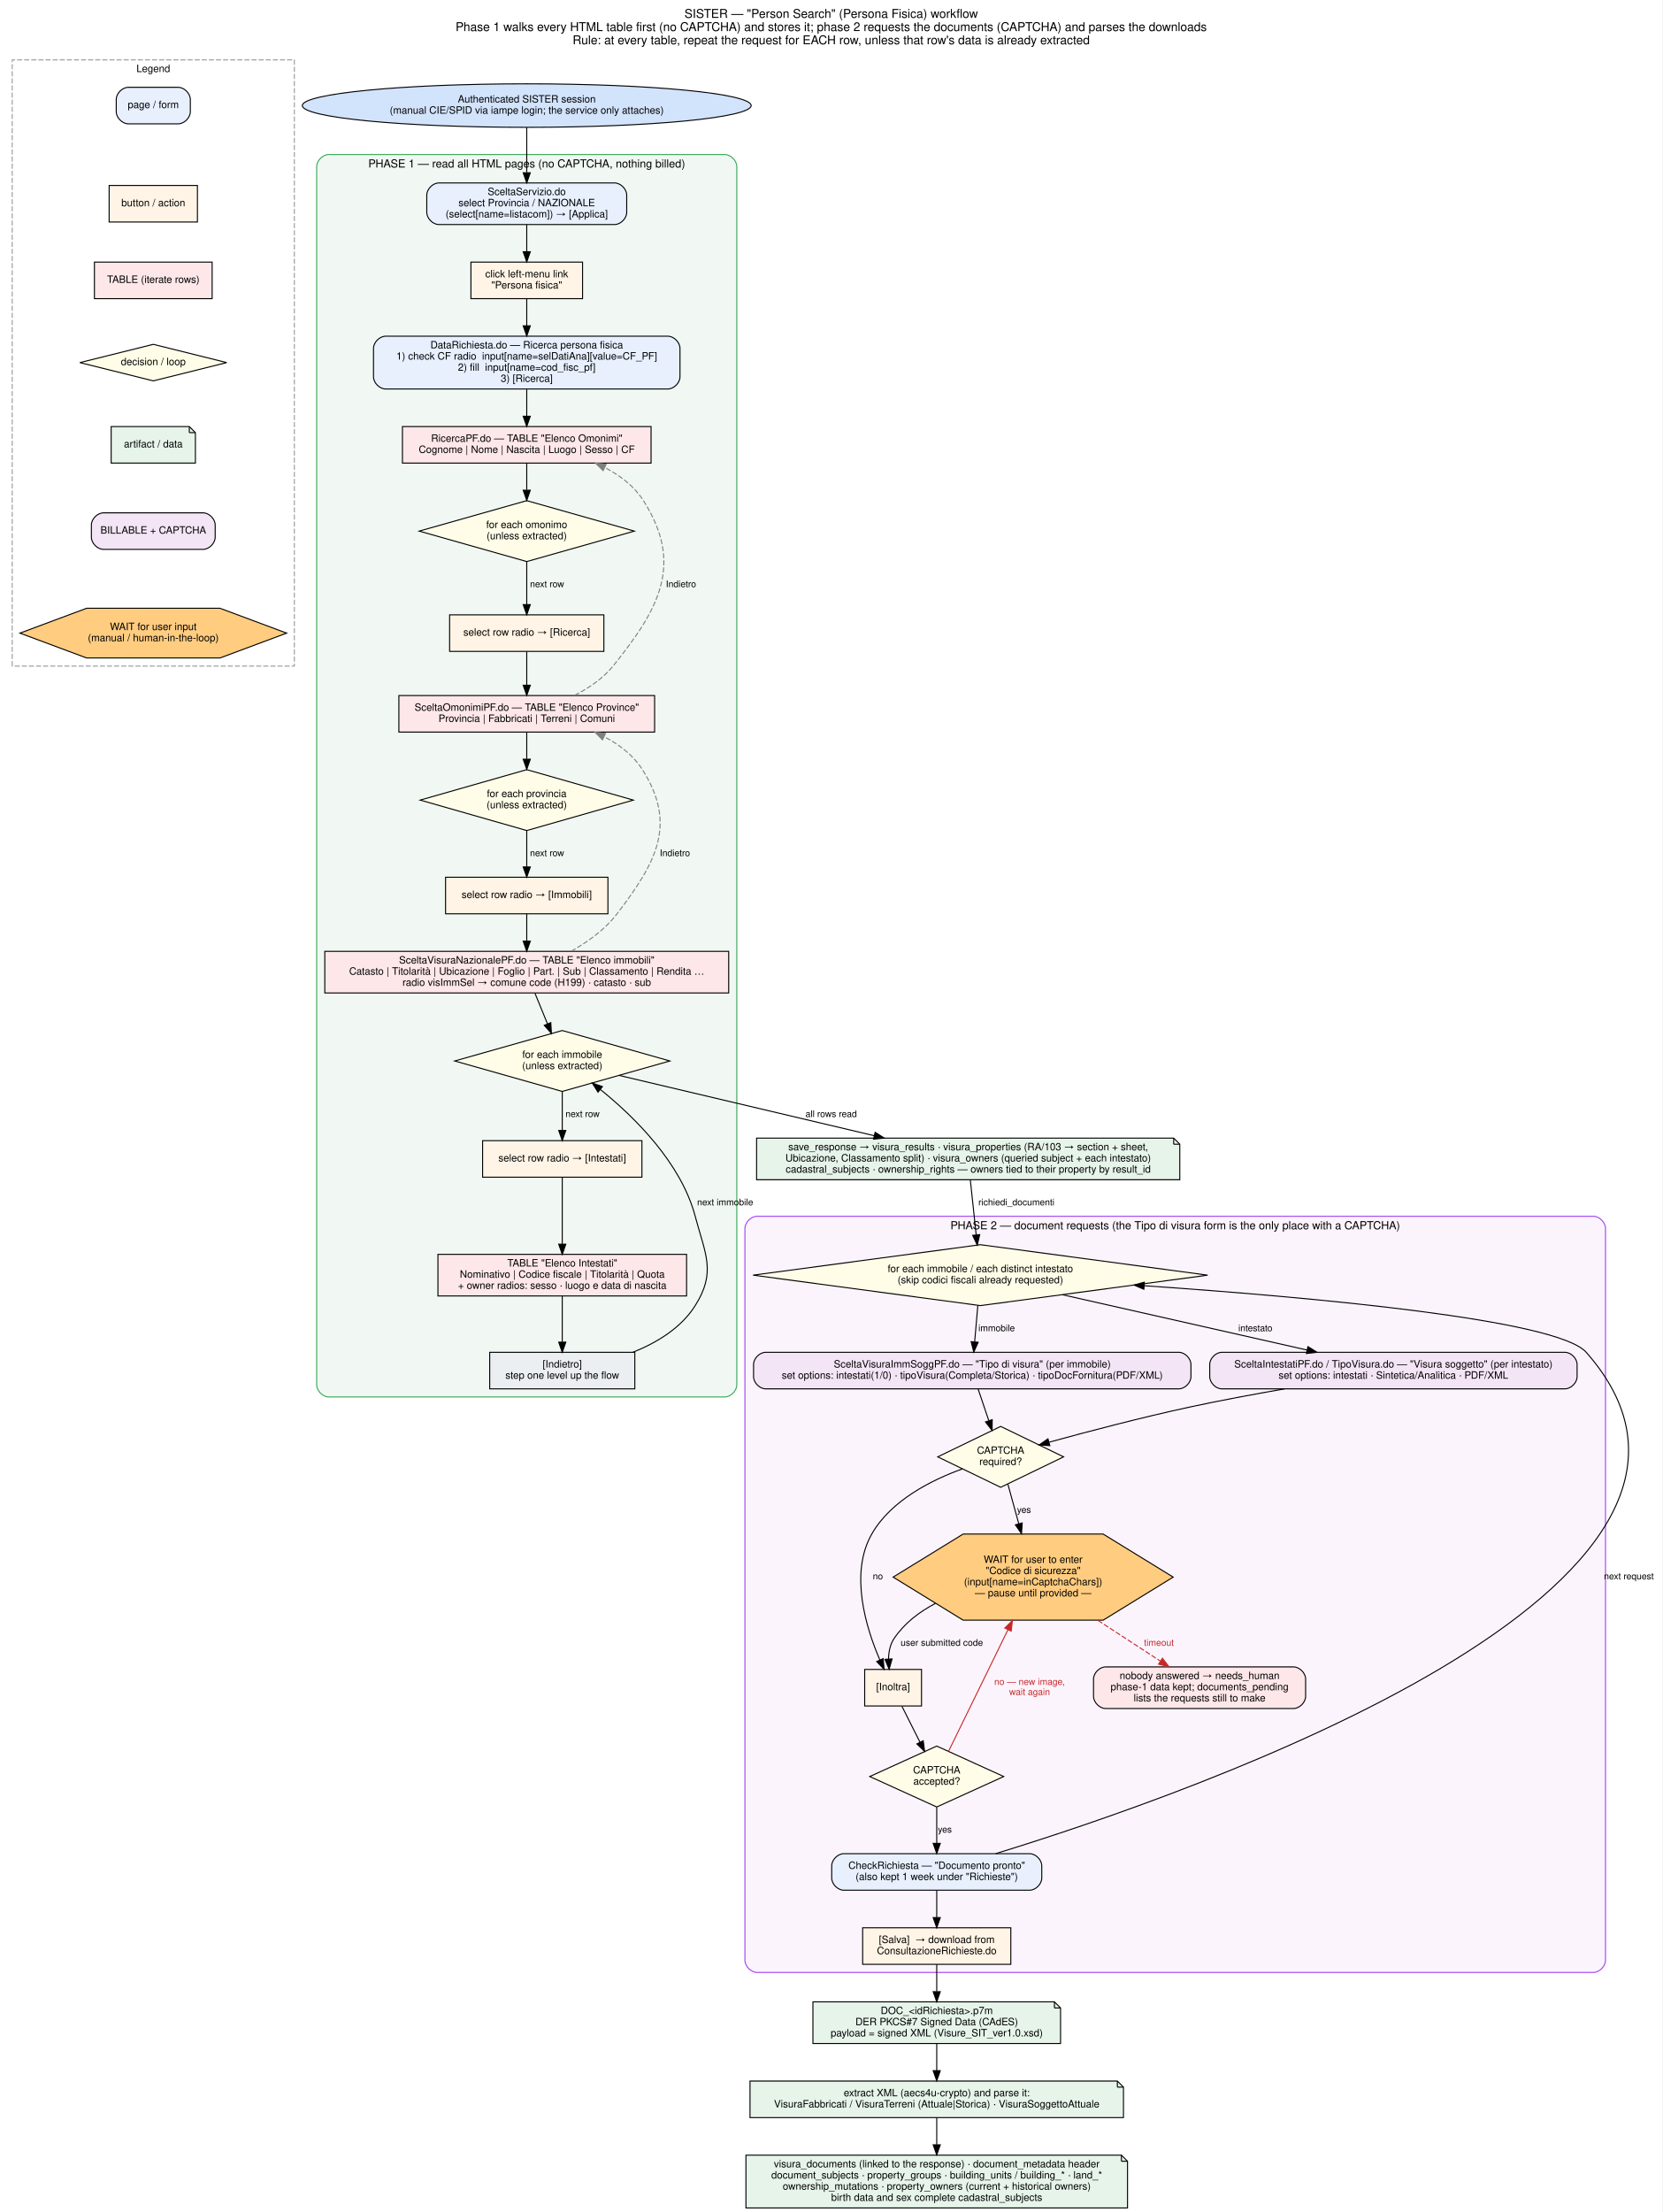
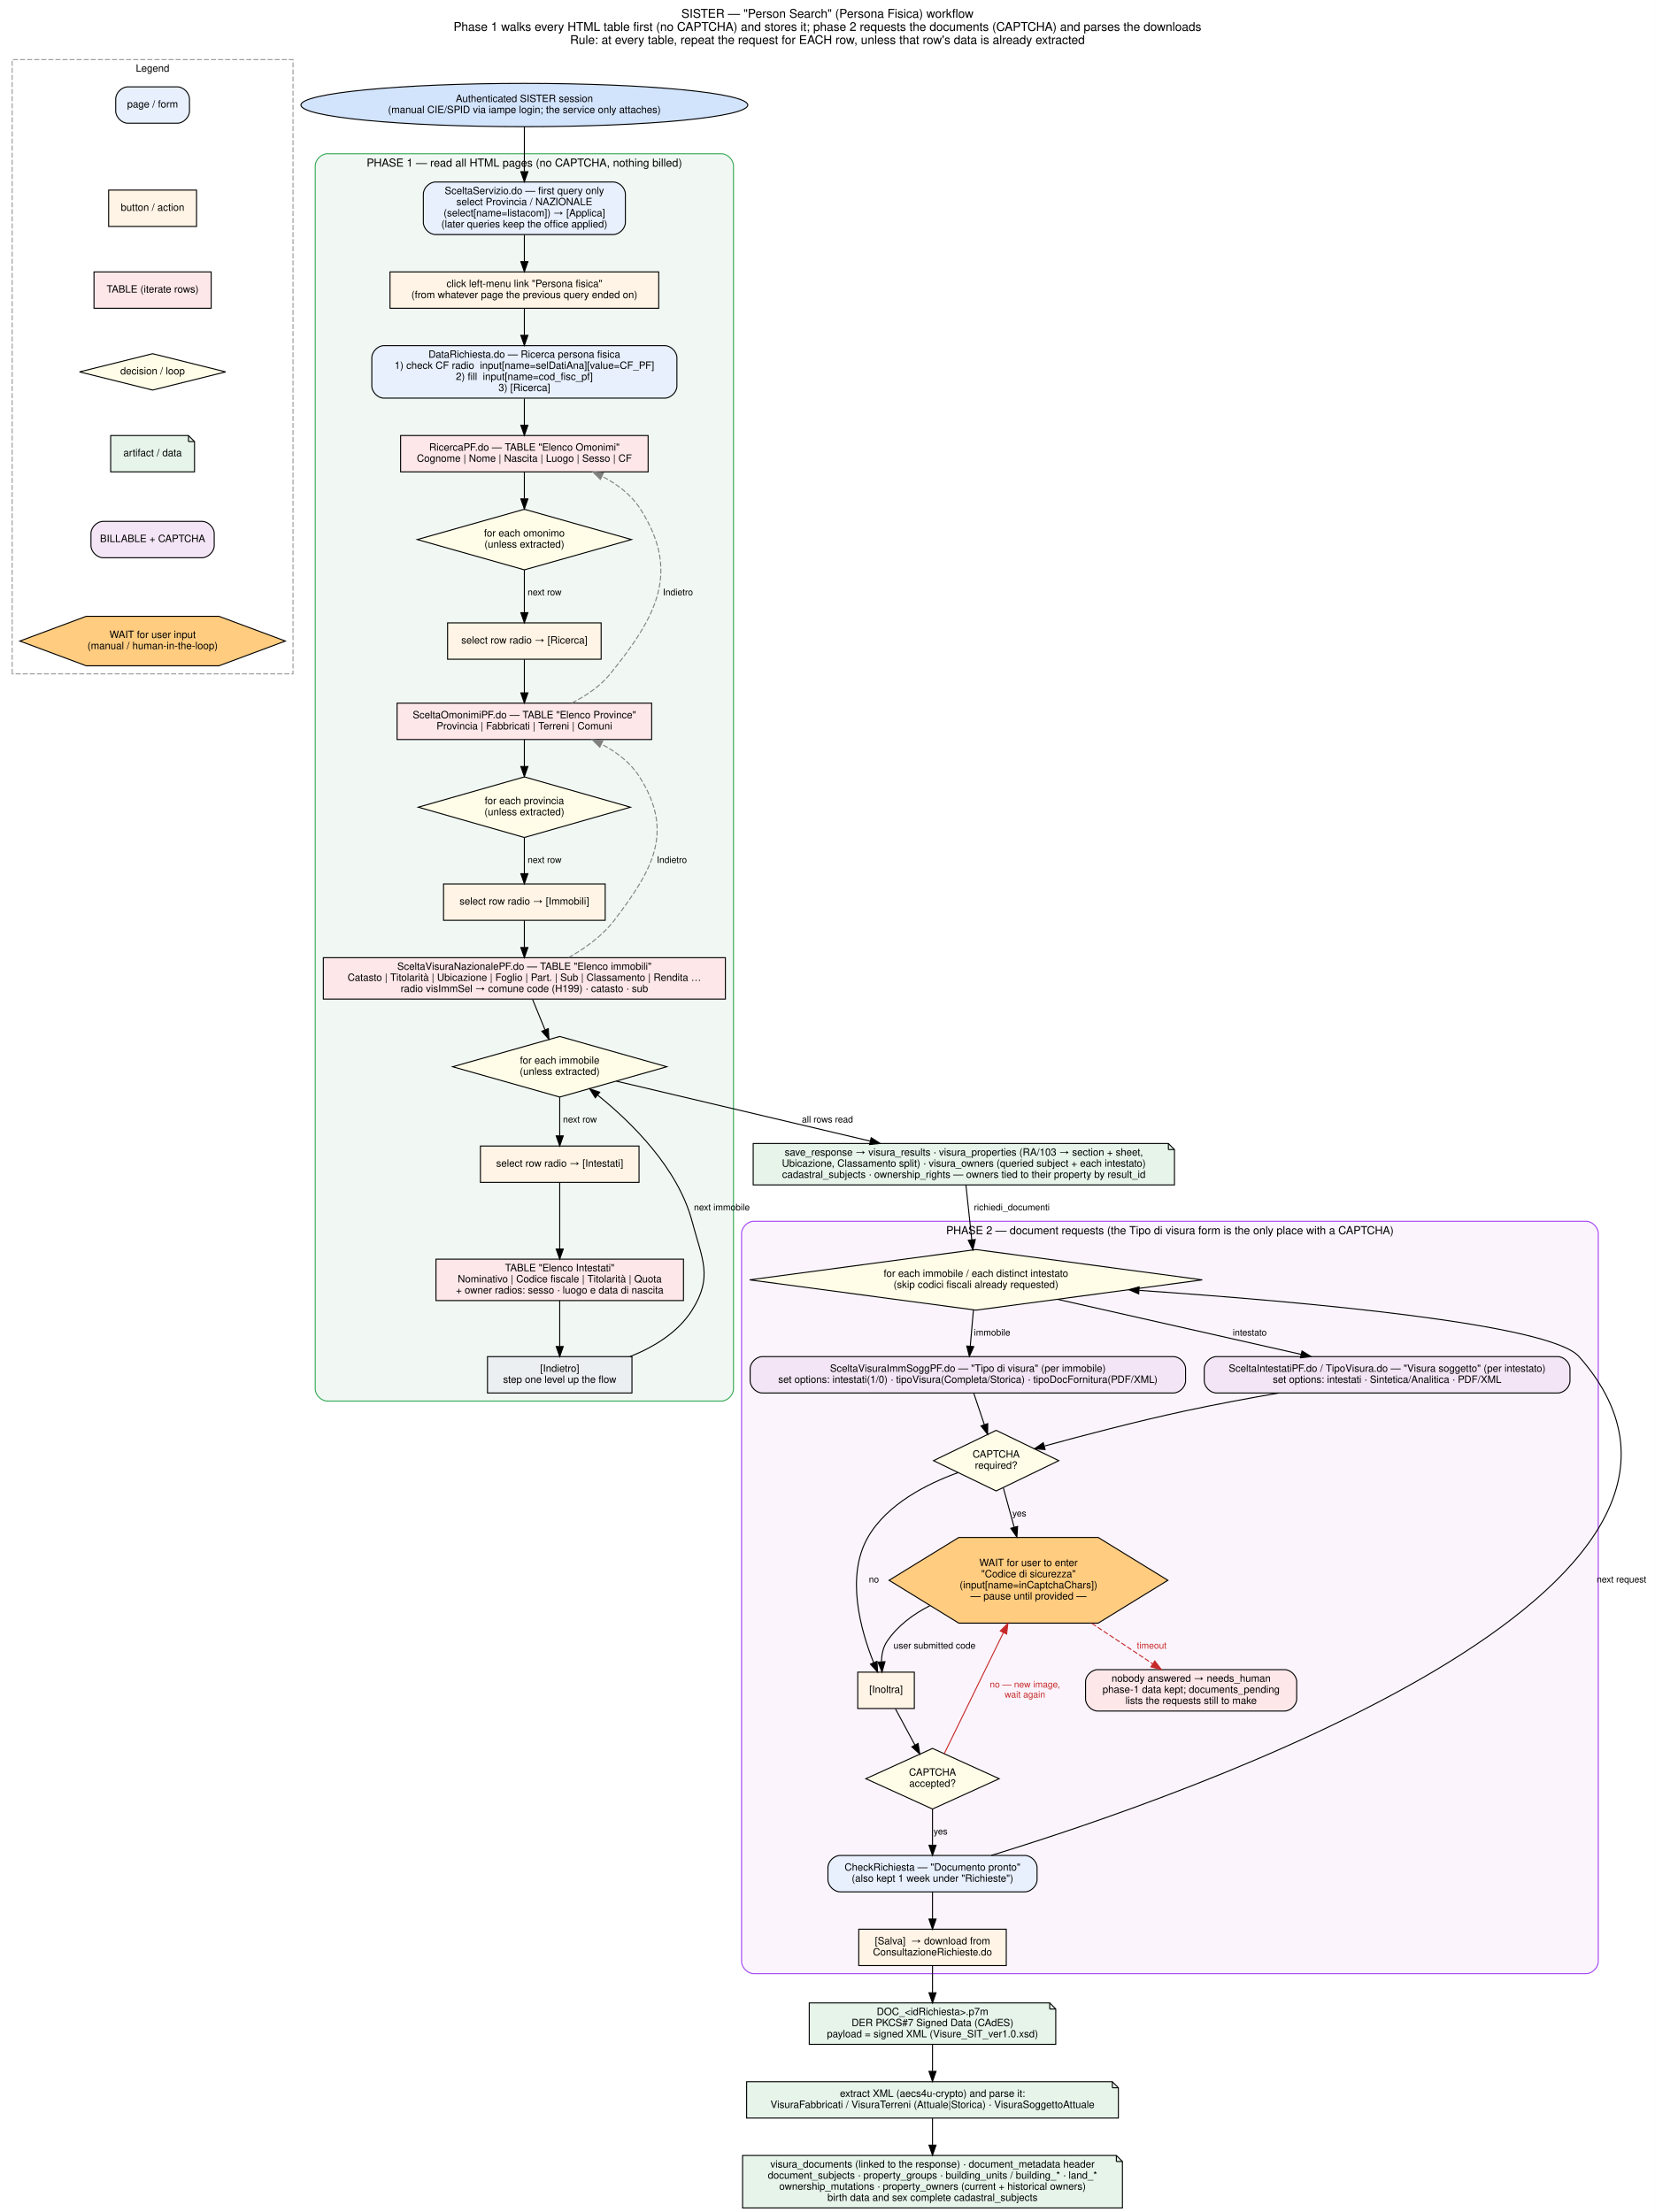
- <svg xmlns="http://www.w3.org/2000/svg" width="1638pt" height="2179pt" viewBox="0.00 0.00 1638.00 2179.12">
-   <g id="graph0" class="graph" transform="scale(1 1) rotate(0) translate(4 2175.12)">
-     <polygon fill="white" stroke="transparent" points="-4,4 -4,-2175.12 1634,-2175.12 1634,4 -4,4" />
-     <text text-anchor="middle" x="815" y="-2157.52" font-family="Helvetica,sans-Serif" font-size="12.00">SISTER — "Person Search" (Persona Fisica) workflow</text>
-     <text text-anchor="middle" x="815" y="-2144.52" font-family="Helvetica,sans-Serif" font-size="12.00">Phase 1 walks every HTML table first (no CAPTCHA) and stores it; phase 2 requests the documents (CAPTCHA) and parses the downloads</text>
-     <text text-anchor="middle" x="815" y="-2131.52" font-family="Helvetica,sans-Serif" font-size="12.00">Rule: at every table, repeat the request for EACH row, unless that row's data is already extracted</text>
+ <svg xmlns="http://www.w3.org/2000/svg" width="1638pt" height="2190pt" viewBox="0.00 0.00 1638.00 2190.12">
+   <g id="graph0" class="graph" transform="scale(1 1) rotate(0) translate(4 2186.12)">
+     <polygon fill="white" stroke="transparent" points="-4,4 -4,-2186.12 1634,-2186.12 1634,4 -4,4" />
+     <text text-anchor="middle" x="815" y="-2168.52" font-family="Helvetica,sans-Serif" font-size="12.00">SISTER — "Person Search" (Persona Fisica) workflow</text>
+     <text text-anchor="middle" x="815" y="-2155.52" font-family="Helvetica,sans-Serif" font-size="12.00">Phase 1 walks every HTML table first (no CAPTCHA) and stores it; phase 2 requests the documents (CAPTCHA) and parses the downloads</text>
+     <text text-anchor="middle" x="815" y="-2142.52" font-family="Helvetica,sans-Serif" font-size="12.00">Rule: at every table, repeat the request for EACH row, unless that row's data is already extracted</text>
    <g id="clust1" class="cluster">
-       <polygon fill="none" stroke="#999999" stroke-dasharray="5,2" points="8,-1518.92 8,-2116.12 286,-2116.12 286,-1518.92 8,-1518.92" />
-       <text text-anchor="middle" x="147" y="-2104.12" font-family="Helvetica,sans-Serif" font-size="10.00">Legend</text>
+       <polygon fill="none" stroke="#999999" stroke-dasharray="5,2" points="8,-1518.92 8,-2127.12 286,-2127.12 286,-1518.92 8,-1518.92" />
+       <text text-anchor="middle" x="147" y="-2115.12" font-family="Helvetica,sans-Serif" font-size="10.00">Legend</text>
    </g>
    <g id="clust2" class="cluster">
-       <path fill="#f1f8f4" stroke="#34a853" d="M320,-798.92C320,-798.92 710,-798.92 710,-798.92 716,-798.92 722,-804.92 722,-810.92 722,-810.92 722,-2010.91 722,-2010.91 722,-2016.91 716,-2022.91 710,-2022.91 710,-2022.91 320,-2022.91 320,-2022.91 314,-2022.91 308,-2016.91 308,-2010.91 308,-2010.91 308,-810.92 308,-810.92 308,-804.92 314,-798.92 320,-798.92" />
-       <text text-anchor="middle" x="515" y="-2010.11" font-family="Helvetica,sans-Serif" font-size="11.00">PHASE 1 — read all HTML pages (no CAPTCHA, nothing billed)</text>
+       <path fill="#f1f8f4" stroke="#34a853" d="M320,-798.92C320,-798.92 710,-798.92 710,-798.92 716,-798.92 722,-804.92 722,-810.92 722,-810.92 722,-2021.91 722,-2021.91 722,-2027.91 716,-2033.91 710,-2033.91 710,-2033.91 320,-2033.91 320,-2033.91 314,-2033.91 308,-2027.91 308,-2021.91 308,-2021.91 308,-810.92 308,-810.92 308,-804.92 314,-798.92 320,-798.92" />
+       <text text-anchor="middle" x="515" y="-2021.11" font-family="Helvetica,sans-Serif" font-size="11.00">PHASE 1 — read all HTML pages (no CAPTCHA, nothing billed)</text>
    </g>
    <g id="clust3" class="cluster">
      <path fill="#fbf4fc" stroke="#a142f4" d="M742,-232C742,-232 1566,-232 1566,-232 1572,-232 1578,-238 1578,-244 1578,-244 1578,-964.92 1578,-964.92 1578,-970.92 1572,-976.92 1566,-976.92 1566,-976.92 742,-976.92 742,-976.92 736,-976.92 730,-970.92 730,-964.92 730,-964.92 730,-244 730,-244 730,-238 736,-232 742,-232" />
      <text text-anchor="middle" x="1154" y="-964.12" font-family="Helvetica,sans-Serif" font-size="11.00">PHASE 2 — document requests (the Tipo di visura form is the only place with a CAPTCHA)</text>
    </g>
    <g id="node1" class="node">
-       <path fill="#e8f0fe" stroke="black" d="M171.5,-2089.12C171.5,-2089.12 122.5,-2089.12 122.5,-2089.12 116.5,-2089.12 110.5,-2083.12 110.5,-2077.12 110.5,-2077.12 110.5,-2065.12 110.5,-2065.12 110.5,-2059.12 116.5,-2053.12 122.5,-2053.12 122.5,-2053.12 171.5,-2053.12 171.5,-2053.12 177.5,-2053.12 183.5,-2059.12 183.5,-2065.12 183.5,-2065.12 183.5,-2077.12 183.5,-2077.12 183.5,-2083.12 177.5,-2089.12 171.5,-2089.12" />
-       <text text-anchor="middle" x="147" y="-2068.62" font-family="Helvetica,sans-Serif" font-size="10.00">page / form</text>
+       <path fill="#e8f0fe" stroke="black" d="M171.5,-2100.12C171.5,-2100.12 122.5,-2100.12 122.5,-2100.12 116.5,-2100.12 110.5,-2094.12 110.5,-2088.12 110.5,-2088.12 110.5,-2076.12 110.5,-2076.12 110.5,-2070.12 116.5,-2064.12 122.5,-2064.12 122.5,-2064.12 171.5,-2064.12 171.5,-2064.12 177.5,-2064.12 183.5,-2070.12 183.5,-2076.12 183.5,-2076.12 183.5,-2088.12 183.5,-2088.12 183.5,-2094.12 177.5,-2100.12 171.5,-2100.12" />
+       <text text-anchor="middle" x="147" y="-2079.62" font-family="Helvetica,sans-Serif" font-size="10.00">page / form</text>
    </g>
    <g id="node2" class="node">
-       <polygon fill="#fff4e5" stroke="black" points="190.5,-1992.41 103.5,-1992.41 103.5,-1956.41 190.5,-1956.41 190.5,-1992.41" />
-       <text text-anchor="middle" x="147" y="-1971.91" font-family="Helvetica,sans-Serif" font-size="10.00">button / action</text>
+       <polygon fill="#fff4e5" stroke="black" points="190.5,-1997.91 103.5,-1997.91 103.5,-1961.91 190.5,-1961.91 190.5,-1997.91" />
+       <text text-anchor="middle" x="147" y="-1977.41" font-family="Helvetica,sans-Serif" font-size="10.00">button / action</text>
    </g>
    <g id="node3" class="node">
      <polygon fill="#fde7e9" stroke="black" points="205,-1916.91 89,-1916.91 89,-1880.91 205,-1880.91 205,-1916.91" />
      <text text-anchor="middle" x="147" y="-1896.41" font-family="Helvetica,sans-Serif" font-size="10.00">TABLE (iterate rows)</text>
    </g>
    <g id="node4" class="node">
      <polygon fill="#fffde7" stroke="black" points="147,-1835.91 74.65,-1817.91 147,-1799.91 219.35,-1817.91 147,-1835.91" />
      <text text-anchor="middle" x="147" y="-1815.41" font-family="Helvetica,sans-Serif" font-size="10.00">decision / loop</text>
    </g>
    <g id="node5" class="node">
      <polygon fill="#e6f4ea" stroke="black" points="182.5,-1754.91 105.5,-1754.91 105.5,-1718.91 188.5,-1718.91 188.5,-1748.91 182.5,-1754.91" />
      <polyline fill="none" stroke="black" points="182.5,-1754.91 182.5,-1748.91 " />
      <polyline fill="none" stroke="black" points="188.5,-1748.91 182.5,-1748.91 " />
      <text text-anchor="middle" x="147" y="-1734.41" font-family="Helvetica,sans-Serif" font-size="10.00">artifact / data</text>
    </g>
    <g id="node6" class="node">
      <path fill="#f3e5f5" stroke="black" d="M196,-1669.91C196,-1669.91 98,-1669.91 98,-1669.91 92,-1669.91 86,-1663.91 86,-1657.91 86,-1657.91 86,-1645.91 86,-1645.91 86,-1639.91 92,-1633.91 98,-1633.91 98,-1633.91 196,-1633.91 196,-1633.91 202,-1633.91 208,-1639.91 208,-1645.91 208,-1645.91 208,-1657.91 208,-1657.91 208,-1663.91 202,-1669.91 196,-1669.91" />
      <text text-anchor="middle" x="147" y="-1649.41" font-family="Helvetica,sans-Serif" font-size="10.00">BILLABLE + CAPTCHA</text>
    </g>
    <g id="node7" class="node">
      <polygon fill="#ffcc80" stroke="black" points="278.41,-1551.41 212.71,-1575.9 81.29,-1575.9 15.59,-1551.41 81.29,-1526.92 212.71,-1526.92 278.41,-1551.41" />
      <text text-anchor="middle" x="147" y="-1554.41" font-family="Helvetica,sans-Serif" font-size="10.00">WAIT for user input</text>
      <text text-anchor="middle" x="147" y="-1543.41" font-family="Helvetica,sans-Serif" font-size="10.00">(manual / human-in-the-loop)</text>
    </g>
    <g id="node8" class="node">
-       <ellipse fill="#d2e3fc" stroke="black" cx="515" cy="-2071.12" rx="221.15" ry="21.43" />
-       <text text-anchor="middle" x="515" y="-2074.12" font-family="Helvetica,sans-Serif" font-size="10.00">Authenticated SISTER session</text>
-       <text text-anchor="middle" x="515" y="-2063.12" font-family="Helvetica,sans-Serif" font-size="10.00">(manual CIE/SPID via iampe login; the service only attaches)</text>
+       <ellipse fill="#d2e3fc" stroke="black" cx="515" cy="-2082.12" rx="221.15" ry="21.43" />
+       <text text-anchor="middle" x="515" y="-2085.12" font-family="Helvetica,sans-Serif" font-size="10.00">Authenticated SISTER session</text>
+       <text text-anchor="middle" x="515" y="-2074.12" font-family="Helvetica,sans-Serif" font-size="10.00">(manual CIE/SPID via iampe login; the service only attaches)</text>
    </g>
    <g id="node9" class="node">
-       <path fill="#e8f0fe" stroke="black" d="M601.5,-1994.91C601.5,-1994.91 428.5,-1994.91 428.5,-1994.91 422.5,-1994.91 416.5,-1988.91 416.5,-1982.91 416.5,-1982.91 416.5,-1965.91 416.5,-1965.91 416.5,-1959.91 422.5,-1953.91 428.5,-1953.91 428.5,-1953.91 601.5,-1953.91 601.5,-1953.91 607.5,-1953.91 613.5,-1959.91 613.5,-1965.91 613.5,-1965.91 613.5,-1982.91 613.5,-1982.91 613.5,-1988.91 607.5,-1994.91 601.5,-1994.91" />
-       <text text-anchor="middle" x="515" y="-1982.91" font-family="Helvetica,sans-Serif" font-size="10.00">SceltaServizio.do</text>
-       <text text-anchor="middle" x="515" y="-1971.91" font-family="Helvetica,sans-Serif" font-size="10.00">select Provincia / NAZIONALE</text>
-       <text text-anchor="middle" x="515" y="-1960.91" font-family="Helvetica,sans-Serif" font-size="10.00">(select[name=listacom]) → [Applica]</text>
+       <path fill="#e8f0fe" stroke="black" d="M603,-2005.91C603,-2005.91 427,-2005.91 427,-2005.91 421,-2005.91 415,-1999.91 415,-1993.91 415,-1993.91 415,-1965.91 415,-1965.91 415,-1959.91 421,-1953.91 427,-1953.91 427,-1953.91 603,-1953.91 603,-1953.91 609,-1953.91 615,-1959.91 615,-1965.91 615,-1965.91 615,-1993.91 615,-1993.91 615,-1999.91 609,-2005.91 603,-2005.91" />
+       <text text-anchor="middle" x="515" y="-1993.91" font-family="Helvetica,sans-Serif" font-size="10.00">SceltaServizio.do — first query only</text>
+       <text text-anchor="middle" x="515" y="-1982.91" font-family="Helvetica,sans-Serif" font-size="10.00">select Provincia / NAZIONALE</text>
+       <text text-anchor="middle" x="515" y="-1971.91" font-family="Helvetica,sans-Serif" font-size="10.00">(select[name=listacom]) → [Applica]</text>
+       <text text-anchor="middle" x="515" y="-1960.91" font-family="Helvetica,sans-Serif" font-size="10.00">(later queries keep the office applied)</text>
    </g>
    <g id="edge7" class="edge">
-       <path fill="none" stroke="black" d="M515,-2049.57C515,-2036.65 515,-2019.76 515,-2005.36" />
-       <polygon fill="black" stroke="black" points="518.5,-2004.95 515,-1994.95 511.5,-2004.95 518.5,-2004.95" />
+       <path fill="none" stroke="black" d="M515,-2060.84C515,-2048.14 515,-2031.41 515,-2016.55" />
+       <polygon fill="black" stroke="black" points="518.5,-2016.14 515,-2006.14 511.5,-2016.14 518.5,-2016.14" />
    </g>
    <g id="node10" class="node">
-       <polygon fill="#fff4e5" stroke="black" points="570,-1916.91 460,-1916.91 460,-1880.91 570,-1880.91 570,-1916.91" />
-       <text text-anchor="middle" x="515" y="-1901.91" font-family="Helvetica,sans-Serif" font-size="10.00">click left-menu link</text>
-       <text text-anchor="middle" x="515" y="-1890.91" font-family="Helvetica,sans-Serif" font-size="10.00">"Persona fisica"</text>
+       <polygon fill="#fff4e5" stroke="black" points="648,-1916.91 382,-1916.91 382,-1880.91 648,-1880.91 648,-1916.91" />
+       <text text-anchor="middle" x="515" y="-1901.91" font-family="Helvetica,sans-Serif" font-size="10.00">click left-menu link "Persona fisica"</text>
+       <text text-anchor="middle" x="515" y="-1890.91" font-family="Helvetica,sans-Serif" font-size="10.00">(from whatever page the previous query ended on)</text>
    </g>
    <g id="edge8" class="edge">
-       <path fill="none" stroke="black" d="M515,-1953.71C515,-1945.61 515,-1936.08 515,-1927.32" />
-       <polygon fill="black" stroke="black" points="518.5,-1927.15 515,-1917.15 511.5,-1927.15 518.5,-1927.15" />
+       <path fill="none" stroke="black" d="M515,-1953.47C515,-1945.1 515,-1935.76 515,-1927.25" />
+       <polygon fill="black" stroke="black" points="518.5,-1927.05 515,-1917.05 511.5,-1927.05 518.5,-1927.05" />
    </g>
    <g id="node11" class="node">
      <path fill="#e8f0fe" stroke="black" d="M654,-1843.91C654,-1843.91 376,-1843.91 376,-1843.91 370,-1843.91 364,-1837.91 364,-1831.91 364,-1831.91 364,-1803.91 364,-1803.91 364,-1797.91 370,-1791.91 376,-1791.91 376,-1791.91 654,-1791.91 654,-1791.91 660,-1791.91 666,-1797.91 666,-1803.91 666,-1803.91 666,-1831.91 666,-1831.91 666,-1837.91 660,-1843.91 654,-1843.91" />
      <text text-anchor="middle" x="515" y="-1831.91" font-family="Helvetica,sans-Serif" font-size="10.00">DataRichiesta.do — Ricerca persona fisica</text>
      <text text-anchor="middle" x="515" y="-1820.91" font-family="Helvetica,sans-Serif" font-size="10.00">1) check CF radio  input[name=selDatiAna][value=CF_PF]</text>
      <text text-anchor="middle" x="515" y="-1809.91" font-family="Helvetica,sans-Serif" font-size="10.00">2) fill  input[name=cod_fisc_pf]</text>
      <text text-anchor="middle" x="515" y="-1798.91" font-family="Helvetica,sans-Serif" font-size="10.00">3) [Ricerca]</text>
    </g>
    <g id="edge9" class="edge">
      <path fill="none" stroke="black" d="M515,-1880.76C515,-1872.98 515,-1863.48 515,-1854.27" />
      <polygon fill="black" stroke="black" points="518.5,-1854.12 515,-1844.12 511.5,-1854.12 518.5,-1854.12" />
    </g>
    <g id="node12" class="node">
      <polygon fill="#fde7e9" stroke="black" points="637.5,-1754.91 392.5,-1754.91 392.5,-1718.91 637.5,-1718.91 637.5,-1754.91" />
      <text text-anchor="middle" x="515" y="-1739.91" font-family="Helvetica,sans-Serif" font-size="10.00">RicercaPF.do — TABLE "Elenco Omonimi"</text>
      <text text-anchor="middle" x="515" y="-1728.91" font-family="Helvetica,sans-Serif" font-size="10.00">Cognome | Nome | Nascita | Luogo | Sesso | CF</text>
    </g>
    <g id="edge10" class="edge">
      <path fill="none" stroke="black" d="M515,-1791.47C515,-1783.1 515,-1773.76 515,-1765.25" />
      <polygon fill="black" stroke="black" points="518.5,-1765.05 515,-1755.05 511.5,-1765.05 518.5,-1765.05" />
    </g>
    <g id="node13" class="node">
      <polygon fill="#fffde7" stroke="black" points="515,-1681.91 409,-1651.91 515,-1621.91 621,-1651.91 515,-1681.91" />
      <text text-anchor="middle" x="515" y="-1654.91" font-family="Helvetica,sans-Serif" font-size="10.00">for each omonimo</text>
      <text text-anchor="middle" x="515" y="-1643.91" font-family="Helvetica,sans-Serif" font-size="10.00">(unless extracted)</text>
    </g>
    <g id="edge11" class="edge">
      <path fill="none" stroke="black" d="M515,-1718.71C515,-1711.05 515,-1701.69 515,-1692.45" />
      <polygon fill="black" stroke="black" points="518.5,-1692.18 515,-1682.18 511.5,-1692.18 518.5,-1692.18" />
    </g>
    <g id="node14" class="node">
      <polygon fill="#fff4e5" stroke="black" points="591,-1569.41 439,-1569.41 439,-1533.41 591,-1533.41 591,-1569.41" />
      <text text-anchor="middle" x="515" y="-1548.91" font-family="Helvetica,sans-Serif" font-size="10.00">select row radio → [Ricerca]</text>
    </g>
    <g id="edge12" class="edge">
      <path fill="none" stroke="black" d="M515,-1621.89C515,-1608.59 515,-1592.9 515,-1579.81" />
      <polygon fill="black" stroke="black" points="518.5,-1579.52 515,-1569.52 511.5,-1579.52 518.5,-1579.52" />
      <text text-anchor="middle" x="535" y="-1596.71" font-family="Helvetica,sans-Serif" font-size="9.00">next row</text>
    </g>
    <g id="node15" class="node">
      <polygon fill="#fde7e9" stroke="black" points="641,-1489.92 389,-1489.92 389,-1453.92 641,-1453.92 641,-1489.92" />
      <text text-anchor="middle" x="515" y="-1474.92" font-family="Helvetica,sans-Serif" font-size="10.00">SceltaOmonimiPF.do — TABLE "Elenco Province"</text>
      <text text-anchor="middle" x="515" y="-1463.92" font-family="Helvetica,sans-Serif" font-size="10.00">Provincia | Fabbricati | Terreni | Comuni</text>
    </g>
    <g id="edge13" class="edge">
      <path fill="none" stroke="black" d="M515,-1533.21C515,-1523.48 515,-1511.09 515,-1500.07" />
      <polygon fill="black" stroke="black" points="518.5,-1500.07 515,-1490.07 511.5,-1500.07 518.5,-1500.07" />
    </g>
    <g id="edge41" class="edge">
      <path fill="none" stroke="#7f7f7f" stroke-dasharray="5,2" d="M562.13,-1490.12C576,-1497.18 590.09,-1506.64 600,-1518.92 646.26,-1576.23 669.49,-1619.73 630,-1681.91 620.99,-1696.09 607.16,-1706.61 592.17,-1714.4" />
      <polygon fill="#7f7f7f" stroke="#7f7f7f" points="590.24,-1711.44 582.72,-1718.9 593.26,-1717.76 590.24,-1711.44" />
      <text text-anchor="middle" x="667" y="-1596.71" font-family="Helvetica,sans-Serif" font-size="9.00">Indietro</text>
    </g>
    <g id="node16" class="node">
      <polygon fill="#fffde7" stroke="black" points="515,-1416.92 410,-1386.92 515,-1356.92 620,-1386.92 515,-1416.92" />
      <text text-anchor="middle" x="515" y="-1389.92" font-family="Helvetica,sans-Serif" font-size="10.00">for each provincia</text>
      <text text-anchor="middle" x="515" y="-1378.92" font-family="Helvetica,sans-Serif" font-size="10.00">(unless extracted)</text>
    </g>
    <g id="edge14" class="edge">
      <path fill="none" stroke="black" d="M515,-1453.72C515,-1446.06 515,-1436.7 515,-1427.46" />
      <polygon fill="black" stroke="black" points="518.5,-1427.19 515,-1417.19 511.5,-1427.19 518.5,-1427.19" />
    </g>
    <g id="node17" class="node">
      <polygon fill="#fff4e5" stroke="black" points="595,-1310.92 435,-1310.92 435,-1274.92 595,-1274.92 595,-1310.92" />
      <text text-anchor="middle" x="515" y="-1290.42" font-family="Helvetica,sans-Serif" font-size="10.00">select row radio → [Immobili]</text>
    </g>
    <g id="edge15" class="edge">
      <path fill="none" stroke="black" d="M515,-1356.81C515,-1345.4 515,-1332.38 515,-1321.16" />
      <polygon fill="black" stroke="black" points="518.5,-1321.06 515,-1311.06 511.5,-1321.06 518.5,-1321.06" />
      <text text-anchor="middle" x="535" y="-1331.72" font-family="Helvetica,sans-Serif" font-size="9.00">next row</text>
    </g>
    <g id="node18" class="node">
      <polygon fill="#fde7e9" stroke="black" points="714,-1237.92 316,-1237.92 316,-1196.92 714,-1196.92 714,-1237.92" />
      <text text-anchor="middle" x="515" y="-1225.92" font-family="Helvetica,sans-Serif" font-size="10.00">SceltaVisuraNazionalePF.do — TABLE "Elenco immobili"</text>
      <text text-anchor="middle" x="515" y="-1214.92" font-family="Helvetica,sans-Serif" font-size="10.00">Catasto | Titolarità | Ubicazione | Foglio | Part. | Sub | Classamento | Rendita …</text>
      <text text-anchor="middle" x="515" y="-1203.92" font-family="Helvetica,sans-Serif" font-size="10.00">radio visImmSel → comune code (H199) · catasto · sub</text>
    </g>
    <g id="edge16" class="edge">
      <path fill="none" stroke="black" d="M515,-1274.87C515,-1266.94 515,-1257.28 515,-1248.21" />
      <polygon fill="black" stroke="black" points="518.5,-1247.97 515,-1237.97 511.5,-1247.97 518.5,-1247.97" />
    </g>
    <g id="edge40" class="edge">
      <path fill="none" stroke="#7f7f7f" stroke-dasharray="5,2" d="M558.76,-1237.98C574.97,-1247.14 592.25,-1259.48 604,-1274.92 642.81,-1325.91 663.27,-1362.77 629,-1416.92 620.08,-1431.01 606.37,-1441.5 591.51,-1449.28" />
      <polygon fill="#7f7f7f" stroke="#7f7f7f" points="589.64,-1446.3 582.15,-1453.79 592.68,-1452.61 589.64,-1446.3" />
      <text text-anchor="middle" x="661" y="-1331.72" font-family="Helvetica,sans-Serif" font-size="9.00">Indietro</text>
    </g>
    <g id="node19" class="node">
      <polygon fill="#fffde7" stroke="black" points="550,-1159.92 444,-1129.92 550,-1099.92 656,-1129.92 550,-1159.92" />
      <text text-anchor="middle" x="550" y="-1132.92" font-family="Helvetica,sans-Serif" font-size="10.00">for each immobile</text>
      <text text-anchor="middle" x="550" y="-1121.92" font-family="Helvetica,sans-Serif" font-size="10.00">(unless extracted)</text>
    </g>
    <g id="edge17" class="edge">
      <path fill="none" stroke="black" d="M523.12,-1196.59C526.76,-1187.69 531.17,-1176.91 535.36,-1166.68" />
      <polygon fill="black" stroke="black" points="538.72,-1167.7 539.27,-1157.12 532.25,-1165.05 538.72,-1167.7" />
    </g>
    <g id="node20" class="node">
      <polygon fill="#fff4e5" stroke="black" points="628.5,-1051.42 471.5,-1051.42 471.5,-1015.42 628.5,-1015.42 628.5,-1051.42" />
      <text text-anchor="middle" x="550" y="-1030.92" font-family="Helvetica,sans-Serif" font-size="10.00">select row radio → [Intestati]</text>
    </g>
    <g id="edge18" class="edge">
      <path fill="none" stroke="black" d="M550,-1099.79C550,-1087.67 550,-1073.67 550,-1061.74" />
      <polygon fill="black" stroke="black" points="553.5,-1061.48 550,-1051.48 546.5,-1061.48 553.5,-1061.48" />
      <text text-anchor="middle" x="570" y="-1074.72" font-family="Helvetica,sans-Serif" font-size="9.00">next row</text>
    </g>
    <g id="node23" class="node">
      <polygon fill="#e6f4ea" stroke="black" points="1152.5,-1053.92 741.5,-1053.92 741.5,-1012.92 1158.5,-1012.92 1158.5,-1047.92 1152.5,-1053.92" />
      <polyline fill="none" stroke="black" points="1152.5,-1053.92 1152.5,-1047.92 " />
      <polyline fill="none" stroke="black" points="1158.5,-1047.92 1152.5,-1047.92 " />
      <text text-anchor="middle" x="950" y="-1041.92" font-family="Helvetica,sans-Serif" font-size="10.00">save_response → visura_results · visura_properties (RA/103 → section + sheet,</text>
      <text text-anchor="middle" x="950" y="-1030.92" font-family="Helvetica,sans-Serif" font-size="10.00">Ubicazione, Classamento split) · visura_owners (queried subject + each intestato)</text>
      <text text-anchor="middle" x="950" y="-1019.92" font-family="Helvetica,sans-Serif" font-size="10.00">cadastral_subjects · ownership_rights — owners tied to their property by result_id</text>
    </g>
    <g id="edge22" class="edge">
      <path fill="none" stroke="black" d="M606.04,-1115.68C671.2,-1100.28 779.72,-1074.64 857.45,-1056.28" />
      <polygon fill="black" stroke="black" points="858.32,-1059.67 867.24,-1053.97 856.71,-1052.86 858.32,-1059.67" />
      <text text-anchor="middle" x="815" y="-1074.72" font-family="Helvetica,sans-Serif" font-size="9.00">all rows read</text>
    </g>
    <g id="node21" class="node">
      <polygon fill="#fde7e9" stroke="black" points="672.5,-939.42 427.5,-939.42 427.5,-898.42 672.5,-898.42 672.5,-939.42" />
      <text text-anchor="middle" x="550" y="-927.42" font-family="Helvetica,sans-Serif" font-size="10.00">TABLE "Elenco Intestati"</text>
      <text text-anchor="middle" x="550" y="-916.42" font-family="Helvetica,sans-Serif" font-size="10.00">Nominativo | Codice fiscale | Titolarità | Quota</text>
      <text text-anchor="middle" x="550" y="-905.42" font-family="Helvetica,sans-Serif" font-size="10.00">+ owner radios: sesso · luogo e data di nascita</text>
    </g>
    <g id="edge19" class="edge">
      <path fill="none" stroke="black" d="M550,-1015.33C550,-997.87 550,-970.42 550,-949.44" />
      <polygon fill="black" stroke="black" points="553.5,-949.44 550,-939.44 546.5,-949.44 553.5,-949.44" />
    </g>
    <g id="node22" class="node">
      <polygon fill="#eceff1" stroke="black" points="621.5,-842.92 478.5,-842.92 478.5,-806.92 621.5,-806.92 621.5,-842.92" />
      <text text-anchor="middle" x="550" y="-827.92" font-family="Helvetica,sans-Serif" font-size="10.00">[Indietro]</text>
      <text text-anchor="middle" x="550" y="-816.92" font-family="Helvetica,sans-Serif" font-size="10.00">step one level up the flow</text>
    </g>
    <g id="edge20" class="edge">
      <path fill="none" stroke="black" d="M550,-898.4C550,-885.29 550,-867.82 550,-853.32" />
      <polygon fill="black" stroke="black" points="553.5,-852.92 550,-842.92 546.5,-852.92 553.5,-852.92" />
    </g>
    <g id="edge21" class="edge">
      <path fill="none" stroke="black" d="M619.62,-842.95C643.26,-852.41 667.16,-866.91 681,-888.92 701.82,-922.03 691.04,-939.11 681,-976.92 667.03,-1029.53 621.31,-1074.54 587.8,-1101.63" />
      <polygon fill="black" stroke="black" points="585.25,-1099.19 579.57,-1108.13 589.59,-1104.68 585.25,-1099.19" />
      <text text-anchor="middle" x="710.5" y="-987.72" font-family="Helvetica,sans-Serif" font-size="9.00">next immobile</text>
    </g>
    <g id="node24" class="node">
      <polygon fill="#fffde7" stroke="black" points="962,-948.92 738,-918.92 962,-888.92 1186,-918.92 962,-948.92" />
      <text text-anchor="middle" x="962" y="-921.92" font-family="Helvetica,sans-Serif" font-size="10.00">for each immobile / each distinct intestato</text>
      <text text-anchor="middle" x="962" y="-910.92" font-family="Helvetica,sans-Serif" font-size="10.00">(skip codici fiscali already requested)</text>
    </g>
    <g id="edge23" class="edge">
      <path fill="none" stroke="black" d="M952.09,-1012.82C953.68,-997.91 955.92,-976.92 957.87,-958.65" />
      <polygon fill="black" stroke="black" points="961.36,-958.88 958.94,-948.57 954.4,-958.14 961.36,-958.88" />
      <text text-anchor="middle" x="997.5" y="-987.72" font-family="Helvetica,sans-Serif" font-size="9.00">richiedi_documenti</text>
    </g>
    <g id="node25" class="node">
      <path fill="#f3e5f5" stroke="black" d="M1157.5,-842.92C1157.5,-842.92 750.5,-842.92 750.5,-842.92 744.5,-842.92 738.5,-836.92 738.5,-830.92 738.5,-830.92 738.5,-818.92 738.5,-818.92 738.5,-812.92 744.5,-806.92 750.5,-806.92 750.5,-806.92 1157.5,-806.92 1157.5,-806.92 1163.5,-806.92 1169.5,-812.92 1169.5,-818.92 1169.5,-818.92 1169.5,-830.92 1169.5,-830.92 1169.5,-836.92 1163.5,-842.92 1157.5,-842.92" />
      <text text-anchor="middle" x="954" y="-827.92" font-family="Helvetica,sans-Serif" font-size="10.00">SceltaVisuraImmSoggPF.do — "Tipo di visura" (per immobile)</text>
      <text text-anchor="middle" x="954" y="-816.92" font-family="Helvetica,sans-Serif" font-size="10.00">set options: intestati(1/0) · tipoVisura(Completa/Storica) · tipoDocFornitura(PDF/XML)</text>
    </g>
    <g id="edge24" class="edge">
      <path fill="none" stroke="black" d="M959.49,-889.06C958.5,-877.64 957.36,-864.57 956.38,-853.3" />
      <polygon fill="black" stroke="black" points="959.85,-852.81 955.5,-843.15 952.88,-853.42 959.85,-852.81" />
      <text text-anchor="middle" x="978" y="-863.72" font-family="Helvetica,sans-Serif" font-size="9.00">immobile</text>
    </g>
    <g id="node26" class="node">
      <path fill="#f3e5f5" stroke="black" d="M1538,-842.92C1538,-842.92 1200,-842.92 1200,-842.92 1194,-842.92 1188,-836.92 1188,-830.92 1188,-830.92 1188,-818.92 1188,-818.92 1188,-812.92 1194,-806.92 1200,-806.92 1200,-806.92 1538,-806.92 1538,-806.92 1544,-806.92 1550,-812.92 1550,-818.92 1550,-818.92 1550,-830.92 1550,-830.92 1550,-836.92 1544,-842.92 1538,-842.92" />
      <text text-anchor="middle" x="1369" y="-827.92" font-family="Helvetica,sans-Serif" font-size="10.00">SceltaIntestatiPF.do / TipoVisura.do — "Visura soggetto" (per intestato)</text>
      <text text-anchor="middle" x="1369" y="-816.92" font-family="Helvetica,sans-Serif" font-size="10.00">set options: intestati · Sintetica/Analitica · PDF/XML</text>
    </g>
    <g id="edge25" class="edge">
      <path fill="none" stroke="black" d="M1042.9,-899.63C1112.64,-883.86 1213.02,-861.18 1283.94,-845.14" />
      <polygon fill="black" stroke="black" points="1284.77,-848.54 1293.75,-842.93 1283.22,-841.72 1284.77,-848.54" />
      <text text-anchor="middle" x="1233" y="-863.72" font-family="Helvetica,sans-Serif" font-size="9.00">intestato</text>
    </g>
    <g id="node27" class="node">
      <polygon fill="#fffde7" stroke="black" points="982,-769.92 920,-739.92 982,-709.92 1044,-739.92 982,-769.92" />
      <text text-anchor="middle" x="982" y="-742.92" font-family="Helvetica,sans-Serif" font-size="10.00">CAPTCHA</text>
      <text text-anchor="middle" x="982" y="-731.92" font-family="Helvetica,sans-Serif" font-size="10.00">required?</text>
    </g>
    <g id="edge26" class="edge">
      <path fill="none" stroke="black" d="M959.8,-806.72C962.84,-797.7 966.68,-786.32 970.31,-775.57" />
      <polygon fill="black" stroke="black" points="973.67,-776.56 973.55,-765.97 967.04,-774.32 973.67,-776.56" />
    </g>
    <g id="edge27" class="edge">
      <path fill="none" stroke="black" d="M1261.77,-806.88C1231.36,-801.61 1198.3,-795.45 1168,-788.92 1120.77,-778.73 1067.43,-764.7 1030.01,-754.44" />
      <polygon fill="black" stroke="black" points="1030.47,-750.93 1019.9,-751.65 1028.61,-757.68 1030.47,-750.93" />
    </g>
    <g id="node28" class="node">
      <polygon fill="#ffcc80" stroke="black" points="1151.98,-621.46 1082.99,-663.87 945.01,-663.87 876.02,-621.46 945.01,-579.04 1082.99,-579.04 1151.98,-621.46" />
      <text text-anchor="middle" x="1014" y="-635.46" font-family="Helvetica,sans-Serif" font-size="10.00">WAIT for user to enter</text>
      <text text-anchor="middle" x="1014" y="-624.46" font-family="Helvetica,sans-Serif" font-size="10.00">"Codice di sicurezza"</text>
      <text text-anchor="middle" x="1014" y="-613.46" font-family="Helvetica,sans-Serif" font-size="10.00">(input[name=inCaptchaChars])</text>
      <text text-anchor="middle" x="1014" y="-602.46" font-family="Helvetica,sans-Serif" font-size="10.00">— pause until provided —</text>
    </g>
    <g id="edge28" class="edge">
      <path fill="none" stroke="black" d="M989.1,-713.07C992.27,-701.53 996.13,-687.5 999.85,-673.97" />
      <polygon fill="black" stroke="black" points="1003.24,-674.81 1002.52,-664.24 996.49,-672.95 1003.24,-674.81" />
      <text text-anchor="middle" x="1005" y="-684.72" font-family="Helvetica,sans-Serif" font-size="9.00">yes</text>
    </g>
    <g id="node29" class="node">
-       <polygon fill="#fff4e5" stroke="black" points="904,-530.5 848,-530.5 848,-494.5 904,-494.5 904,-530.5" />
-       <text text-anchor="middle" x="876" y="-510" font-family="Helvetica,sans-Serif" font-size="10.00">[Inoltra]</text>
+       <polygon fill="#fff4e5" stroke="black" points="901,-530.5 845,-530.5 845,-494.5 901,-494.5 901,-530.5" />
+       <text text-anchor="middle" x="873" y="-510" font-family="Helvetica,sans-Serif" font-size="10.00">[Inoltra]</text>
    </g>
    <g id="edge29" class="edge">
-       <path fill="none" stroke="black" d="M944.2,-728.04C914.1,-717.16 873.98,-697.16 855,-663.92 832.83,-625.07 849.26,-571.66 862.87,-540.04" />
-       <polygon fill="black" stroke="black" points="866.22,-541.14 867.14,-530.59 859.84,-538.26 866.22,-541.14" />
+       <path fill="none" stroke="black" d="M944.2,-728.04C914.1,-717.16 873.98,-697.16 855,-663.92 832.88,-625.17 847.98,-571.72 860.69,-540.07" />
+       <polygon fill="black" stroke="black" points="864.02,-541.19 864.68,-530.61 857.57,-538.47 864.02,-541.19" />
      <text text-anchor="middle" x="861" y="-619.26" font-family="Helvetica,sans-Serif" font-size="9.00">no</text>
    </g>
    <g id="edge30" class="edge">
-       <path fill="none" stroke="black" d="M917.8,-595.59C901.73,-587.18 887.04,-575.96 877,-561 873.05,-555.11 871.64,-547.82 871.51,-540.73" />
-       <polygon fill="black" stroke="black" points="875,-540.86 872.09,-530.68 868.02,-540.46 875,-540.86" />
-       <text text-anchor="middle" x="924" y="-553.8" font-family="Helvetica,sans-Serif" font-size="9.00">user submitted code</text>
+       <path fill="none" stroke="black" d="M916.44,-596.33C899.74,-587.85 884.44,-576.42 874,-561 870.02,-555.13 868.61,-547.84 868.48,-540.75" />
+       <polygon fill="black" stroke="black" points="871.97,-540.88 869.06,-530.69 864.99,-540.47 871.97,-540.88" />
+       <text text-anchor="middle" x="921" y="-553.8" font-family="Helvetica,sans-Serif" font-size="9.00">user submitted code</text>
    </g>
    <g id="node31" class="node">
-       <path fill="#fde7e9" stroke="black" d="M1270.5,-533C1270.5,-533 1085.5,-533 1085.5,-533 1079.5,-533 1073.5,-527 1073.5,-521 1073.5,-521 1073.5,-504 1073.5,-504 1073.5,-498 1079.5,-492 1085.5,-492 1085.5,-492 1270.5,-492 1270.5,-492 1276.5,-492 1282.5,-498 1282.5,-504 1282.5,-504 1282.5,-521 1282.5,-521 1282.5,-527 1276.5,-533 1270.5,-533" />
-       <text text-anchor="middle" x="1178" y="-521" font-family="Helvetica,sans-Serif" font-size="10.00">nobody answered → needs_human</text>
-       <text text-anchor="middle" x="1178" y="-510" font-family="Helvetica,sans-Serif" font-size="10.00">phase-1 data kept; documents_pending</text>
-       <text text-anchor="middle" x="1178" y="-499" font-family="Helvetica,sans-Serif" font-size="10.00">lists the requests still to make</text>
+       <path fill="#fde7e9" stroke="black" d="M1267.5,-533C1267.5,-533 1082.5,-533 1082.5,-533 1076.5,-533 1070.5,-527 1070.5,-521 1070.5,-521 1070.5,-504 1070.5,-504 1070.5,-498 1076.5,-492 1082.5,-492 1082.5,-492 1267.5,-492 1267.5,-492 1273.5,-492 1279.5,-498 1279.5,-504 1279.5,-504 1279.5,-521 1279.5,-521 1279.5,-527 1273.5,-533 1267.5,-533" />
+       <text text-anchor="middle" x="1175" y="-521" font-family="Helvetica,sans-Serif" font-size="10.00">nobody answered → needs_human</text>
+       <text text-anchor="middle" x="1175" y="-510" font-family="Helvetica,sans-Serif" font-size="10.00">phase-1 data kept; documents_pending</text>
+       <text text-anchor="middle" x="1175" y="-499" font-family="Helvetica,sans-Serif" font-size="10.00">lists the requests still to make</text>
    </g>
    <g id="edge31" class="edge">
-       <path fill="none" stroke="#c62828" stroke-dasharray="5,2" d="M1077.88,-578.8C1098.59,-565.29 1120.93,-550.72 1139.24,-538.78" />
-       <polygon fill="#c62828" stroke="#c62828" points="1141.41,-541.54 1147.88,-533.14 1137.59,-535.68 1141.41,-541.54" />
-       <text text-anchor="middle" x="1138" y="-553.8" font-family="Helvetica,sans-Serif" font-size="9.00" fill="#c62828">timeout</text>
+       <path fill="none" stroke="#c62828" stroke-dasharray="5,2" d="M1076.71,-578.8C1097.04,-565.29 1118.97,-550.72 1136.95,-538.78" />
+       <polygon fill="#c62828" stroke="#c62828" points="1139.04,-541.59 1145.43,-533.14 1135.16,-535.76 1139.04,-541.59" />
+       <text text-anchor="middle" x="1136" y="-553.8" font-family="Helvetica,sans-Serif" font-size="9.00" fill="#c62828">timeout</text>
    </g>
    <g id="node30" class="node">
      <polygon fill="#fffde7" stroke="black" points="919,-455 853,-425 919,-395 985,-425 919,-455" />
      <text text-anchor="middle" x="919" y="-428" font-family="Helvetica,sans-Serif" font-size="10.00">CAPTCHA</text>
      <text text-anchor="middle" x="919" y="-417" font-family="Helvetica,sans-Serif" font-size="10.00">accepted?</text>
    </g>
    <g id="edge32" class="edge">
-       <path fill="none" stroke="black" d="M884.7,-494.2C889.83,-484.01 896.47,-470.79 902.55,-458.71" />
-       <polygon fill="black" stroke="black" points="905.69,-460.26 907.05,-449.76 899.43,-457.12 905.69,-460.26" />
+       <path fill="none" stroke="black" d="M882.31,-494.2C887.83,-483.93 895.01,-470.59 901.55,-458.43" />
+       <polygon fill="black" stroke="black" points="904.74,-459.9 906.39,-449.43 898.57,-456.58 904.74,-459.9" />
    </g>
    <g id="edge34" class="edge">
      <path fill="none" stroke="#c62828" d="M930.68,-449.92C945.19,-479.62 970.33,-531.07 989.21,-569.71" />
      <polygon fill="#c62828" stroke="#c62828" points="986.09,-571.29 993.62,-578.74 992.38,-568.22 986.09,-571.29" />
      <text text-anchor="middle" x="1010.5" y="-515.3" font-family="Helvetica,sans-Serif" font-size="9.00" fill="#c62828">no — new image,</text>
      <text text-anchor="middle" x="1010.5" y="-505.3" font-family="Helvetica,sans-Serif" font-size="9.00" fill="#c62828">wait again</text>
    </g>
    <g id="node32" class="node">
      <path fill="#e8f0fe" stroke="black" d="M1010.5,-349C1010.5,-349 827.5,-349 827.5,-349 821.5,-349 815.5,-343 815.5,-337 815.5,-337 815.5,-325 815.5,-325 815.5,-319 821.5,-313 827.5,-313 827.5,-313 1010.5,-313 1010.5,-313 1016.5,-313 1022.5,-319 1022.5,-325 1022.5,-325 1022.5,-337 1022.5,-337 1022.5,-343 1016.5,-349 1010.5,-349" />
      <text text-anchor="middle" x="919" y="-334" font-family="Helvetica,sans-Serif" font-size="10.00">CheckRichiesta — "Documento pronto"</text>
      <text text-anchor="middle" x="919" y="-323" font-family="Helvetica,sans-Serif" font-size="10.00">(also kept 1 week under "Richieste")</text>
    </g>
    <g id="edge33" class="edge">
      <path fill="none" stroke="black" d="M919,-394.89C919,-383.48 919,-370.46 919,-359.24" />
      <polygon fill="black" stroke="black" points="922.5,-359.14 919,-349.14 915.5,-359.14 922.5,-359.14" />
      <text text-anchor="middle" x="927" y="-369.8" font-family="Helvetica,sans-Serif" font-size="9.00">yes</text>
    </g>
    <g id="edge35" class="edge">
      <path fill="none" stroke="black" d="M977.21,-349.07C1169.62,-408.17 1761.7,-613.16 1559,-842.92 1530.49,-875.24 1290.6,-897.06 1123.74,-908.48" />
      <polygon fill="black" stroke="black" points="1123.09,-905.02 1113.35,-909.18 1123.57,-912 1123.09,-905.02" />
      <text text-anchor="middle" x="1601" y="-619.26" font-family="Helvetica,sans-Serif" font-size="9.00">next request</text>
    </g>
    <g id="node33" class="node">
      <polygon fill="#fff4e5" stroke="black" points="992,-276 846,-276 846,-240 992,-240 992,-276" />
      <text text-anchor="middle" x="919" y="-261" font-family="Helvetica,sans-Serif" font-size="10.00">[Salva]  → download from</text>
      <text text-anchor="middle" x="919" y="-250" font-family="Helvetica,sans-Serif" font-size="10.00">ConsultazioneRichieste.do</text>
    </g>
    <g id="edge36" class="edge">
      <path fill="none" stroke="black" d="M919,-312.81C919,-304.79 919,-295.05 919,-286.07" />
      <polygon fill="black" stroke="black" points="922.5,-286.03 919,-276.03 915.5,-286.03 922.5,-286.03" />
    </g>
    <g id="node34" class="node">
      <polygon fill="#e6f4ea" stroke="black" points="1035,-203 797,-203 797,-162 1041,-162 1041,-197 1035,-203" />
      <polyline fill="none" stroke="black" points="1035,-203 1035,-197 " />
      <polyline fill="none" stroke="black" points="1041,-197 1035,-197 " />
      <text text-anchor="middle" x="919" y="-191" font-family="Helvetica,sans-Serif" font-size="10.00">DOC_&lt;idRichiesta&gt;.p7m</text>
      <text text-anchor="middle" x="919" y="-180" font-family="Helvetica,sans-Serif" font-size="10.00">DER PKCS#7 Signed Data (CAdES)</text>
      <text text-anchor="middle" x="919" y="-169" font-family="Helvetica,sans-Serif" font-size="10.00">payload = signed XML (Visure_SIT_ver1.0.xsd)</text>
    </g>
    <g id="edge37" class="edge">
      <path fill="none" stroke="black" d="M919,-239.95C919,-232.03 919,-222.37 919,-213.29" />
      <polygon fill="black" stroke="black" points="922.5,-213.05 919,-203.05 915.5,-213.05 922.5,-213.05" />
    </g>
    <g id="node35" class="node">
      <polygon fill="#e6f4ea" stroke="black" points="1097,-125 735,-125 735,-89 1103,-89 1103,-119 1097,-125" />
      <polyline fill="none" stroke="black" points="1097,-125 1097,-119 " />
      <polyline fill="none" stroke="black" points="1103,-119 1097,-119 " />
      <text text-anchor="middle" x="919" y="-110" font-family="Helvetica,sans-Serif" font-size="10.00">extract XML (aecs4u-crypto) and parse it:</text>
      <text text-anchor="middle" x="919" y="-99" font-family="Helvetica,sans-Serif" font-size="10.00">VisuraFabbricati / VisuraTerreni (Attuale|Storica) · VisuraSoggettoAttuale</text>
    </g>
    <g id="edge38" class="edge">
      <path fill="none" stroke="black" d="M919,-161.8C919,-153.7 919,-144.18 919,-135.41" />
      <polygon fill="black" stroke="black" points="922.5,-135.25 919,-125.25 915.5,-135.25 922.5,-135.25" />
    </g>
    <g id="node36" class="node">
      <polygon fill="#e6f4ea" stroke="black" points="1101,-52 731,-52 731,0 1107,0 1107,-46 1101,-52" />
      <polyline fill="none" stroke="black" points="1101,-52 1101,-46 " />
      <polyline fill="none" stroke="black" points="1107,-46 1101,-46 " />
      <text text-anchor="middle" x="919" y="-40" font-family="Helvetica,sans-Serif" font-size="10.00">visura_documents (linked to the response) · document_metadata header</text>
      <text text-anchor="middle" x="919" y="-29" font-family="Helvetica,sans-Serif" font-size="10.00">document_subjects · property_groups · building_units / building_* · land_*</text>
      <text text-anchor="middle" x="919" y="-18" font-family="Helvetica,sans-Serif" font-size="10.00">ownership_mutations · property_owners (current + historical owners)</text>
      <text text-anchor="middle" x="919" y="-7" font-family="Helvetica,sans-Serif" font-size="10.00">birth data and sex complete cadastral_subjects</text>
    </g>
    <g id="edge39" class="edge">
      <path fill="none" stroke="black" d="M919,-88.86C919,-81.08 919,-71.57 919,-62.37" />
      <polygon fill="black" stroke="black" points="922.5,-62.21 919,-52.21 915.5,-62.21 922.5,-62.21" />
    </g>
  </g>
</svg>
